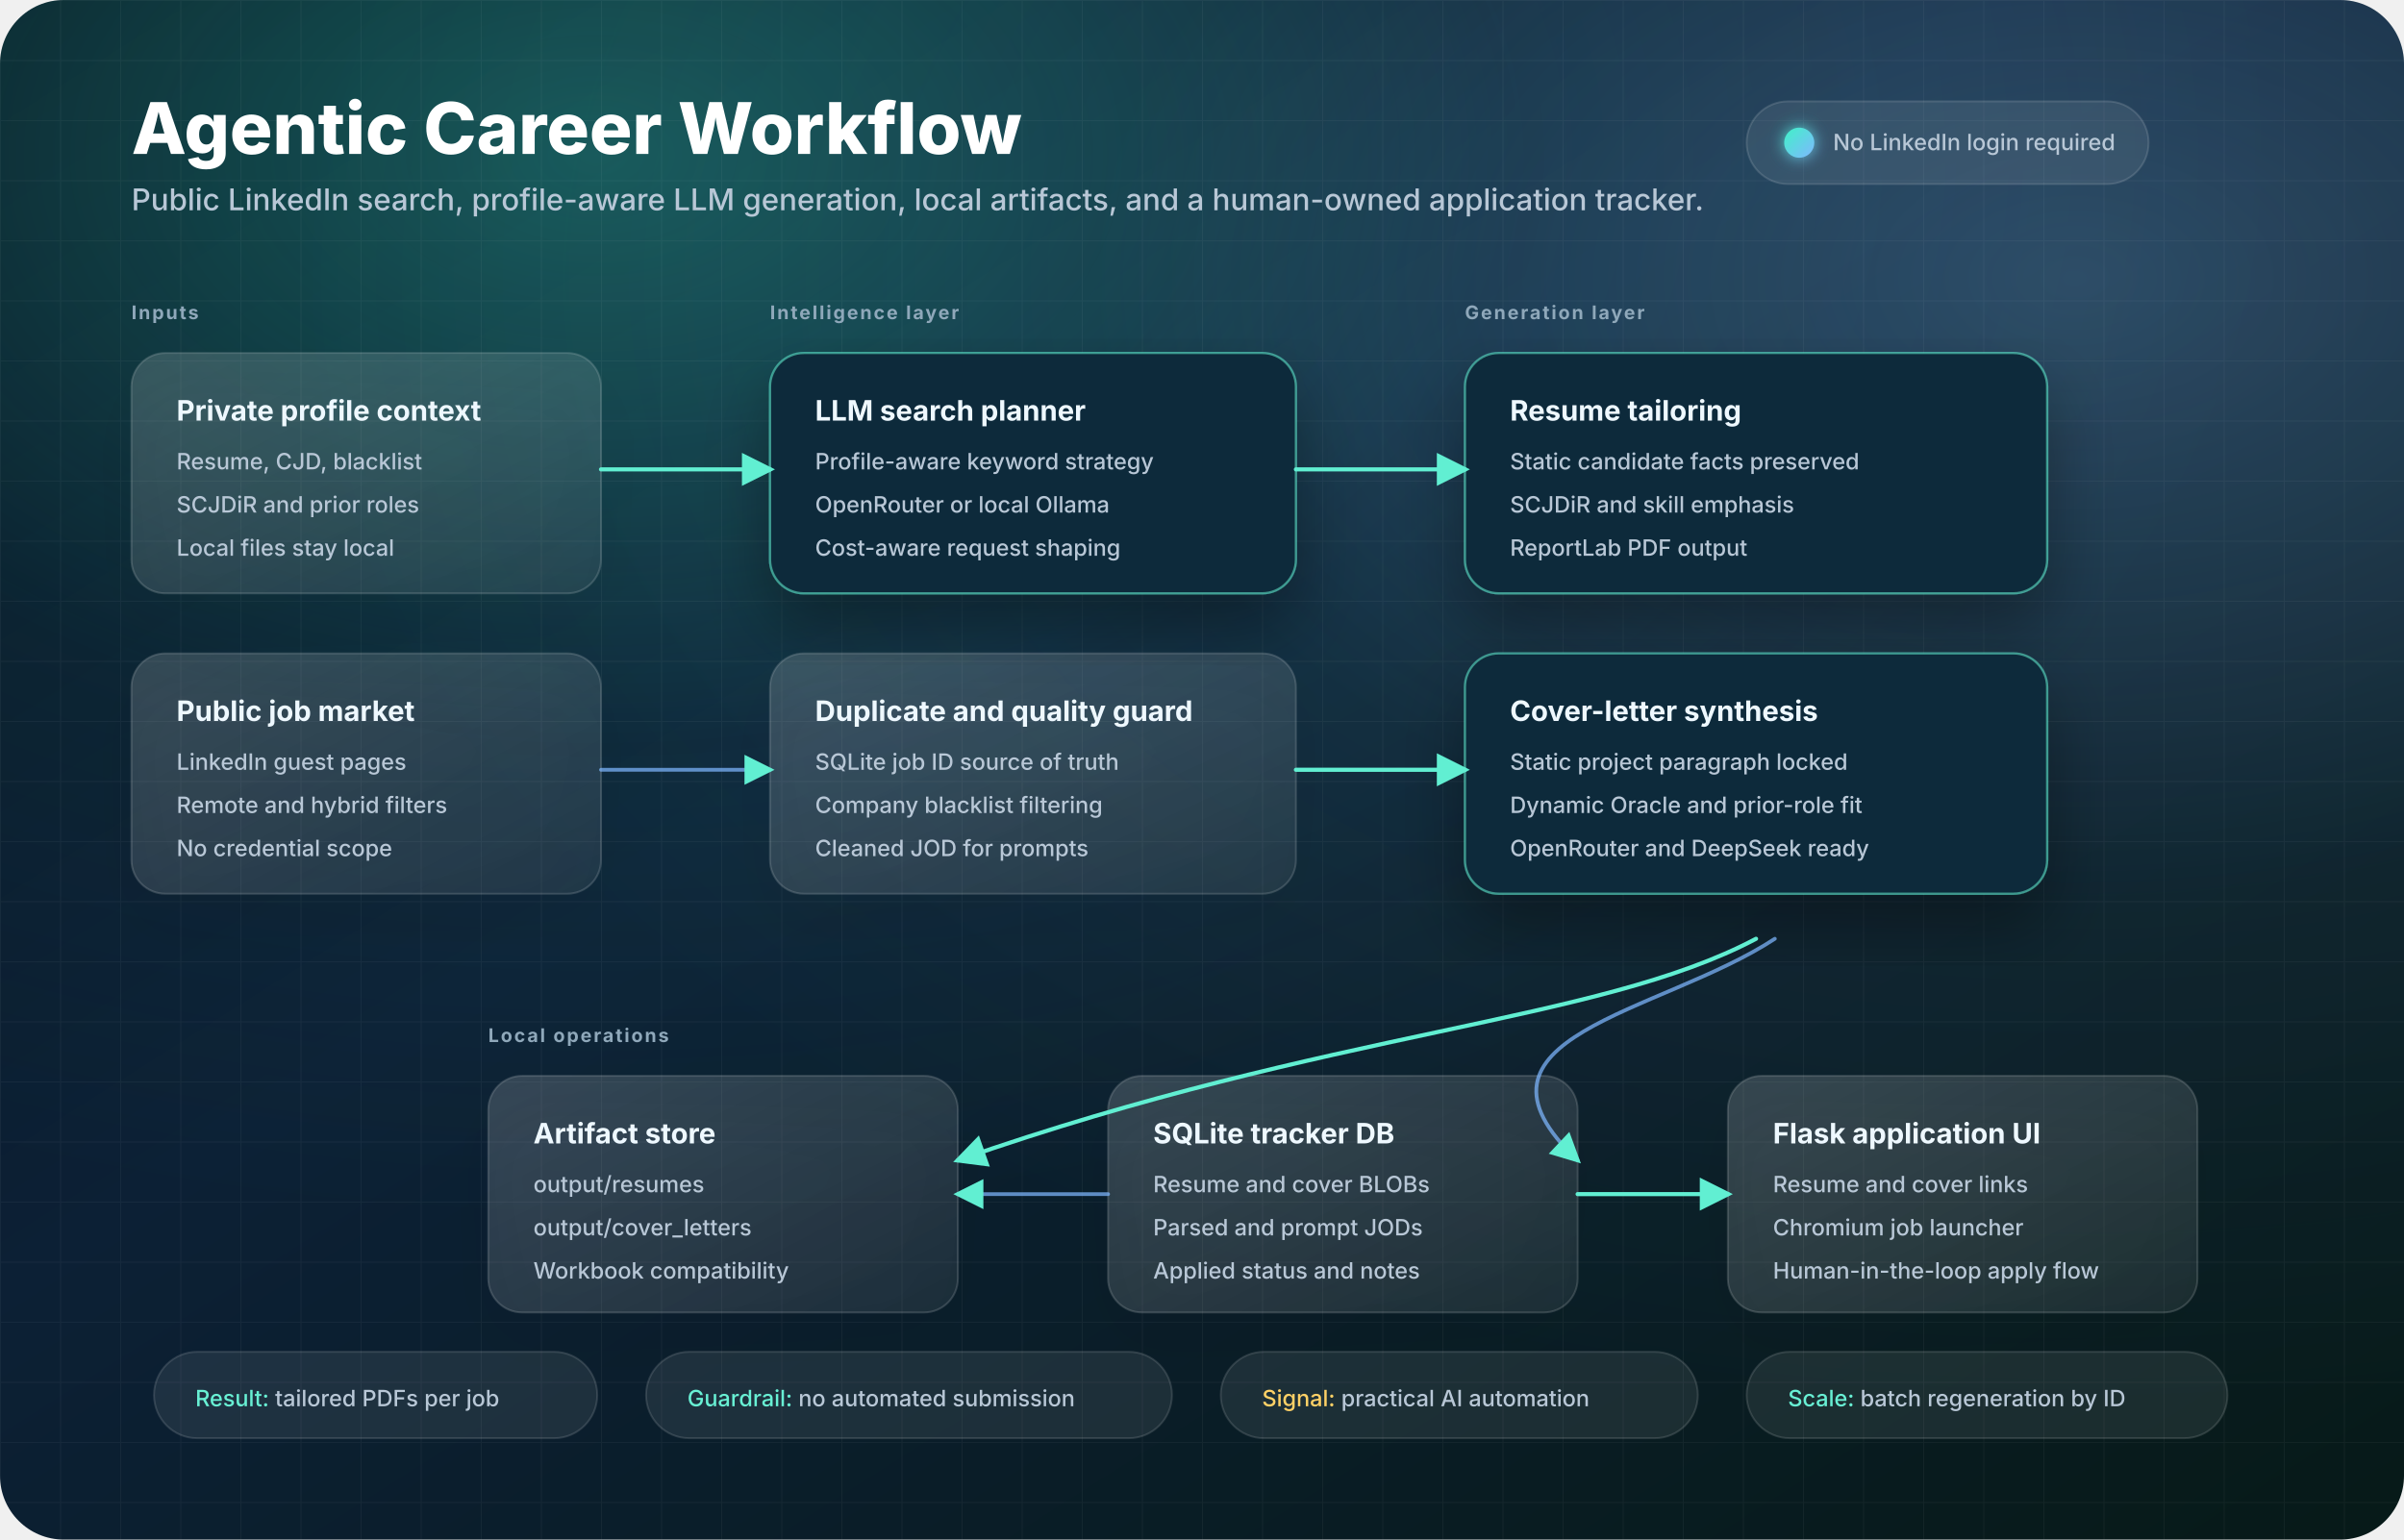
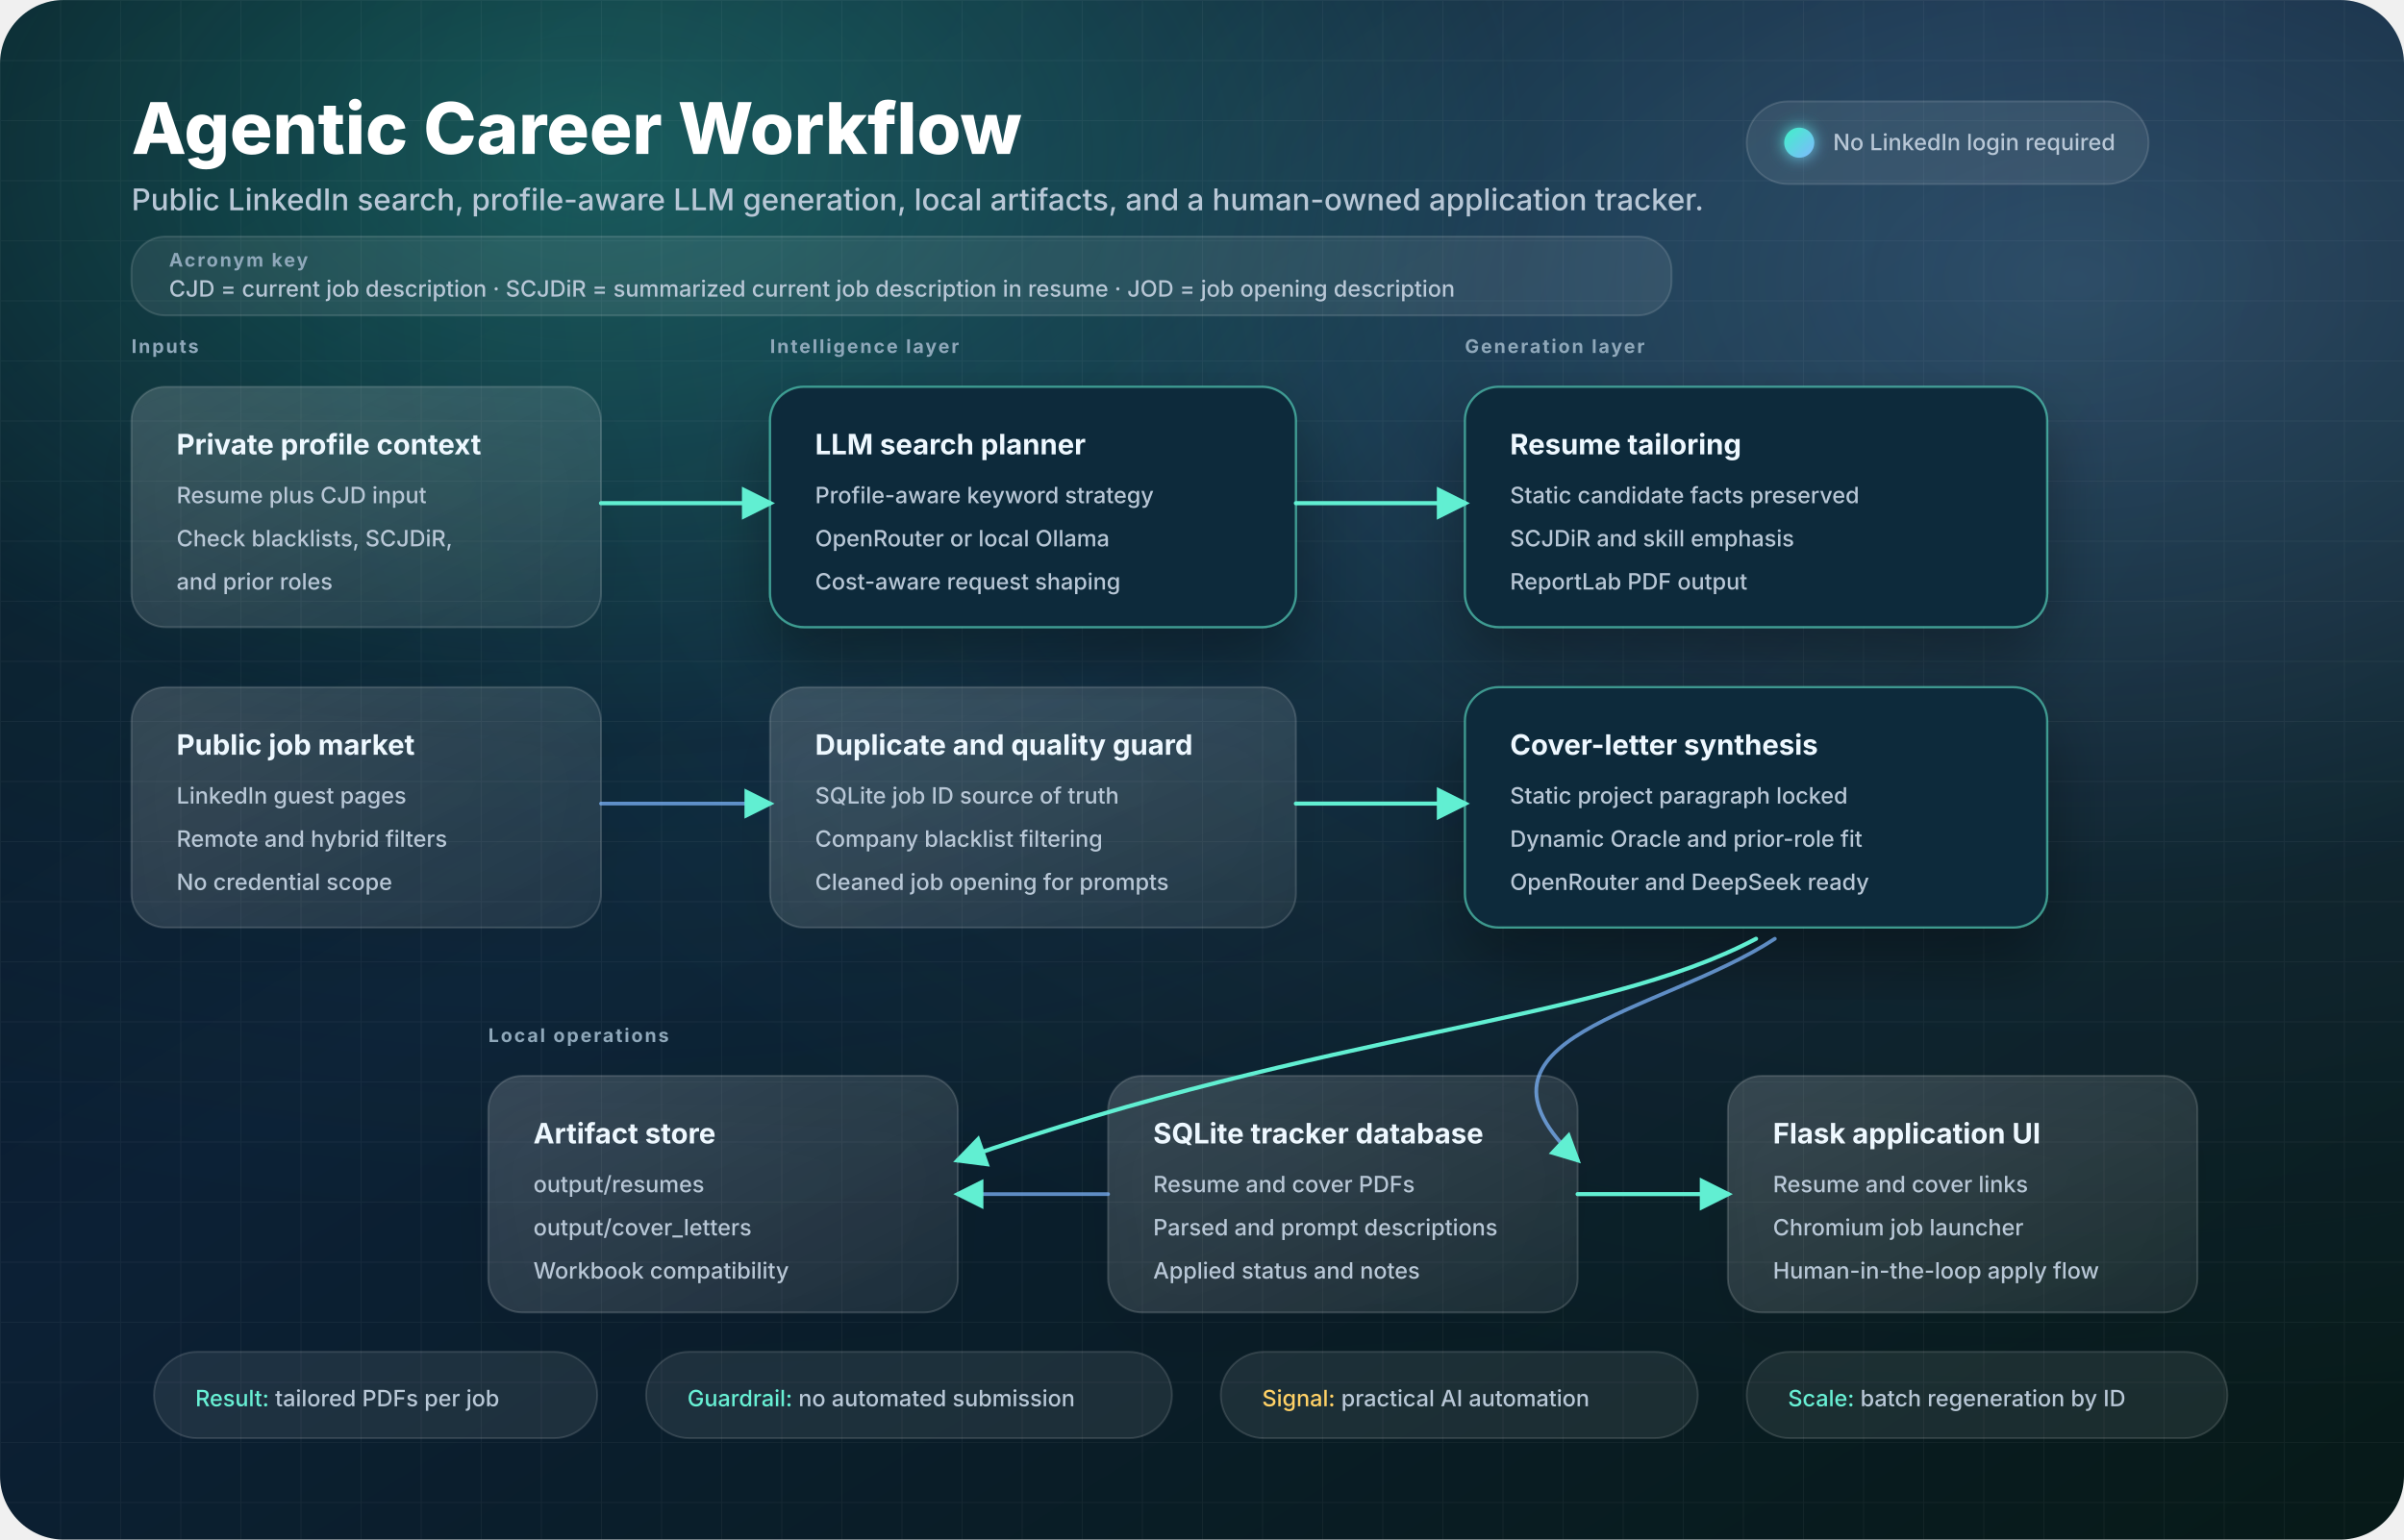
<svg xmlns="http://www.w3.org/2000/svg" width="1280" height="820" viewBox="0 0 1280 820" role="img" aria-labelledby="title desc">
  <defs>
    <linearGradient id="bg" x1="0" y1="0" x2="1" y2="1">
      <stop offset="0" stop-color="#07111f" />
      <stop offset="0.42" stop-color="#0c2035" />
      <stop offset="1" stop-color="#071a18" />
    </linearGradient>
    <radialGradient id="pulseA" cx="25%" cy="10%" r="70%">
      <stop offset="0" stop-color="#35f2cc" stop-opacity="0.30" />
      <stop offset="0.55" stop-color="#35f2cc" stop-opacity="0.05" />
      <stop offset="1" stop-color="#35f2cc" stop-opacity="0" />
    </radialGradient>
    <radialGradient id="pulseB" cx="86%" cy="18%" r="74%">
      <stop offset="0" stop-color="#8cc8ff" stop-opacity="0.26" />
      <stop offset="0.55" stop-color="#8cc8ff" stop-opacity="0.05" />
      <stop offset="1" stop-color="#8cc8ff" stop-opacity="0" />
    </radialGradient>
    <linearGradient id="card" x1="0" y1="0" x2="1" y2="1">
      <stop offset="0" stop-color="#ffffff" stop-opacity="0.16" />
      <stop offset="1" stop-color="#ffffff" stop-opacity="0.06" />
    </linearGradient>
    <linearGradient id="hot" x1="0" y1="0" x2="1" y2="1">
      <stop offset="0" stop-color="#40f2c8" />
      <stop offset="1" stop-color="#7fb8ff" />
    </linearGradient>
    <linearGradient id="warm" x1="0" y1="0" x2="1" y2="1">
      <stop offset="0" stop-color="#ffd166" />
      <stop offset="1" stop-color="#ff8a5b" />
    </linearGradient>
    <pattern id="grid" width="32" height="32" patternUnits="userSpaceOnUse">
      <path d="M 32 0 L 0 0 0 32" fill="none" stroke="#ffffff" stroke-opacity="0.045" stroke-width="1" />
    </pattern>
    <filter id="shadow" x="-20%" y="-20%" width="140%" height="150%">
      <feDropShadow dx="0" dy="18" stdDeviation="18" flood-color="#000000" flood-opacity="0.35" />
    </filter>
    <filter id="glow" x="-60%" y="-60%" width="220%" height="220%">
      <feGaussianBlur stdDeviation="4" result="blur" />
      <feMerge>
        <feMergeNode in="blur" />
        <feMergeNode in="SourceGraphic" />
      </feMerge>
    </filter>
    <marker id="arrow" viewBox="0 0 10 10" refX="8.5" refY="5" markerWidth="8" markerHeight="8" orient="auto-start-reverse">
      <path d="M 0 0 L 10 5 L 0 10 z" fill="#61efd2" />
    </marker>
    <style>
      .label { font: 700 15px Inter, ui-sans-serif, system-ui, -apple-system, BlinkMacSystemFont, "Segoe UI", sans-serif; fill: #eef8ff; }
      .small { font: 500 12px Inter, ui-sans-serif, system-ui, -apple-system, BlinkMacSystemFont, "Segoe UI", sans-serif; fill: #b8c7d6; }
      .tiny { font: 650 10px Inter, ui-sans-serif, system-ui, -apple-system, BlinkMacSystemFont, "Segoe UI", sans-serif; fill: #8fa8ba; letter-spacing: 1px; text-transform: uppercase; }
      .metric { font: 800 24px Inter, ui-sans-serif, system-ui, -apple-system, BlinkMacSystemFont, "Segoe UI", sans-serif; fill: #ffffff; }
      .title { font: 800 38px Inter, ui-sans-serif, system-ui, -apple-system, BlinkMacSystemFont, "Segoe UI", sans-serif; fill: #ffffff; letter-spacing: 0; }
      .subtitle { font: 500 16px Inter, ui-sans-serif, system-ui, -apple-system, BlinkMacSystemFont, "Segoe UI", sans-serif; fill: #b8c7d6; }
      .card { fill: url(#card); stroke: #ffffff; stroke-opacity: 0.15; stroke-width: 1; filter: url(#shadow); }
      .cardHot { fill: #0f2b3a; stroke: #61efd2; stroke-opacity: 0.55; stroke-width: 1.2; filter: url(#shadow); }
      .line { fill: none; stroke: #61efd2; stroke-width: 2.2; stroke-linecap: round; stroke-linejoin: round; marker-end: url(#arrow); }
      .lineSoft { fill: none; stroke: #7fb8ff; stroke-opacity: 0.72; stroke-width: 2; stroke-linecap: round; stroke-linejoin: round; marker-end: url(#arrow); }
      .chip { fill: #ffffff; fill-opacity: 0.08; stroke: #ffffff; stroke-opacity: 0.13; }
      .accentText { fill: #68f0d4; }
      .orangeText { fill: #ffd166; }
    </style>
  </defs>
  <rect width="1280" height="820" rx="34" fill="url(#bg)" />
  <rect width="1280" height="820" rx="34" fill="url(#pulseA)" />
  <rect width="1280" height="820" rx="34" fill="url(#pulseB)" />
  <rect width="1280" height="820" rx="34" fill="url(#grid)" />
  <text x="70" y="82" class="title">Agentic Career Workflow</text>
  <text x="70" y="112" class="subtitle">Public LinkedIn search, profile-aware LLM generation, local artifacts, and a human-owned application tracker.</text>
+   <g transform="translate(70 126)">
+     <rect class="chip" x="0" y="0" width="820" height="42" rx="18" />
+     <text x="20" y="16" class="tiny">Acronym key</text>
+     <text x="20" y="32" class="small">CJD = current job description · SCJDiR = summarized current job description in resume · JOD = job opening description</text>
+   </g>
  <g transform="translate(930 54)">
    <rect class="chip" x="0" y="0" width="214" height="44" rx="22" />
    <circle cx="28" cy="22" r="8" fill="url(#hot)" filter="url(#glow)" />
    <text x="46" y="26" class="small">No LinkedIn login required</text>
  </g>
-   <g transform="translate(70 170)">
+   <g transform="translate(70 188)">
    <text x="0" y="0" class="tiny">Inputs</text>
    <rect class="card" x="0" y="18" width="250" height="128" rx="18" />
    <text x="24" y="54" class="label">Private profile context</text>
-     <text x="24" y="80" class="small">Resume, CJD, blacklist</text>
-     <text x="24" y="103" class="small">SCJDiR and prior roles</text>
-     <text x="24" y="126" class="small">Local files stay local</text>
+     <text x="24" y="80" class="small">Resume plus CJD input</text>
+     <text x="24" y="103" class="small">Check blacklists, SCJDiR,</text>
+     <text x="24" y="126" class="small">and prior roles</text>
    <rect class="card" x="0" y="178" width="250" height="128" rx="18" />
    <text x="24" y="214" class="label">Public job market</text>
    <text x="24" y="240" class="small">LinkedIn guest pages</text>
    <text x="24" y="263" class="small">Remote and hybrid filters</text>
    <text x="24" y="286" class="small">No credential scope</text>
  </g>
-   <g transform="translate(410 170)">
+   <g transform="translate(410 188)">
    <text x="0" y="0" class="tiny">Intelligence layer</text>
    <rect class="cardHot" x="0" y="18" width="280" height="128" rx="18" />
    <text x="24" y="54" class="label">LLM search planner</text>
    <text x="24" y="80" class="small">Profile-aware keyword strategy</text>
    <text x="24" y="103" class="small">OpenRouter or local Ollama</text>
    <text x="24" y="126" class="small">Cost-aware request shaping</text>
    <rect class="card" x="0" y="178" width="280" height="128" rx="18" />
    <text x="24" y="214" class="label">Duplicate and quality guard</text>
    <text x="24" y="240" class="small">SQLite job ID source of truth</text>
    <text x="24" y="263" class="small">Company blacklist filtering</text>
-     <text x="24" y="286" class="small">Cleaned JOD for prompts</text>
+     <text x="24" y="286" class="small">Cleaned job opening for prompts</text>
  </g>
-   <g transform="translate(780 170)">
+   <g transform="translate(780 188)">
    <text x="0" y="0" class="tiny">Generation layer</text>
    <rect class="cardHot" x="0" y="18" width="310" height="128" rx="18" />
    <text x="24" y="54" class="label">Resume tailoring</text>
    <text x="24" y="80" class="small">Static candidate facts preserved</text>
    <text x="24" y="103" class="small">SCJDiR and skill emphasis</text>
    <text x="24" y="126" class="small">ReportLab PDF output</text>
    <rect class="cardHot" x="0" y="178" width="310" height="128" rx="18" />
    <text x="24" y="214" class="label">Cover-letter synthesis</text>
    <text x="24" y="240" class="small">Static project paragraph locked</text>
    <text x="24" y="263" class="small">Dynamic Oracle and prior-role fit</text>
    <text x="24" y="286" class="small">OpenRouter and DeepSeek ready</text>
  </g>
  <g transform="translate(260 555)">
    <text x="0" y="0" class="tiny">Local operations</text>
    <rect class="card" x="0" y="18" width="250" height="126" rx="18" />
    <text x="24" y="54" class="label">Artifact store</text>
    <text x="24" y="80" class="small">output/resumes</text>
    <text x="24" y="103" class="small">output/cover_letters</text>
    <text x="24" y="126" class="small">Workbook compatibility</text>
  </g>
  <g transform="translate(590 555)">
    <rect class="card" x="0" y="18" width="250" height="126" rx="18" />
-     <text x="24" y="54" class="label">SQLite tracker DB</text>
-     <text x="24" y="80" class="small">Resume and cover BLOBs</text>
-     <text x="24" y="103" class="small">Parsed and prompt JODs</text>
+     <text x="24" y="54" class="label">SQLite tracker database</text>
+     <text x="24" y="80" class="small">Resume and cover PDFs</text>
+     <text x="24" y="103" class="small">Parsed and prompt descriptions</text>
    <text x="24" y="126" class="small">Applied status and notes</text>
  </g>
  <g transform="translate(920 555)">
    <rect class="card" x="0" y="18" width="250" height="126" rx="18" />
    <text x="24" y="54" class="label">Flask application UI</text>
    <text x="24" y="80" class="small">Resume and cover links</text>
    <text x="24" y="103" class="small">Chromium job launcher</text>
    <text x="24" y="126" class="small">Human-in-the-loop apply flow</text>
  </g>
-   <path class="line" d="M 320 250 C 352 250 372 250 410 250" />
-   <path class="lineSoft" d="M 320 410 C 352 410 372 410 410 410" />
-   <path class="line" d="M 690 250 C 724 250 742 250 780 250" />
-   <path class="line" d="M 690 410 C 724 410 742 410 780 410" />
+   <path class="line" d="M 320 268 C 352 268 372 268 410 268" />
+   <path class="lineSoft" d="M 320 428 C 352 428 372 428 410 428" />
+   <path class="line" d="M 690 268 C 724 268 742 268 780 268" />
+   <path class="line" d="M 690 428 C 724 428 742 428 780 428" />
  <path class="line" d="M 935 500 C 850 545 710 548 510 618" />
  <path class="lineSoft" d="M 945 500 C 884 540 770 552 840 618" />
  <path class="line" d="M 840 636 C 876 636 890 636 920 636" />
  <path class="lineSoft" d="M 590 636 C 552 636 534 636 510 636" />
  <g transform="translate(82 720)">
    <rect class="chip" x="0" y="0" width="236" height="46" rx="23" />
    <text x="22" y="29" class="small">
      <tspan class="accentText">Result:</tspan> tailored PDFs per job</text>
  </g>
  <g transform="translate(344 720)">
    <rect class="chip" x="0" y="0" width="280" height="46" rx="23" />
    <text x="22" y="29" class="small">
      <tspan class="accentText">Guardrail:</tspan> no automated submission</text>
  </g>
  <g transform="translate(650 720)">
    <rect class="chip" x="0" y="0" width="254" height="46" rx="23" />
    <text x="22" y="29" class="small">
      <tspan class="orangeText">Signal:</tspan> practical AI automation</text>
  </g>
  <g transform="translate(930 720)">
    <rect class="chip" x="0" y="0" width="256" height="46" rx="23" />
    <text x="22" y="29" class="small">
      <tspan class="accentText">Scale:</tspan> batch regeneration by ID</text>
  </g>
</svg>
